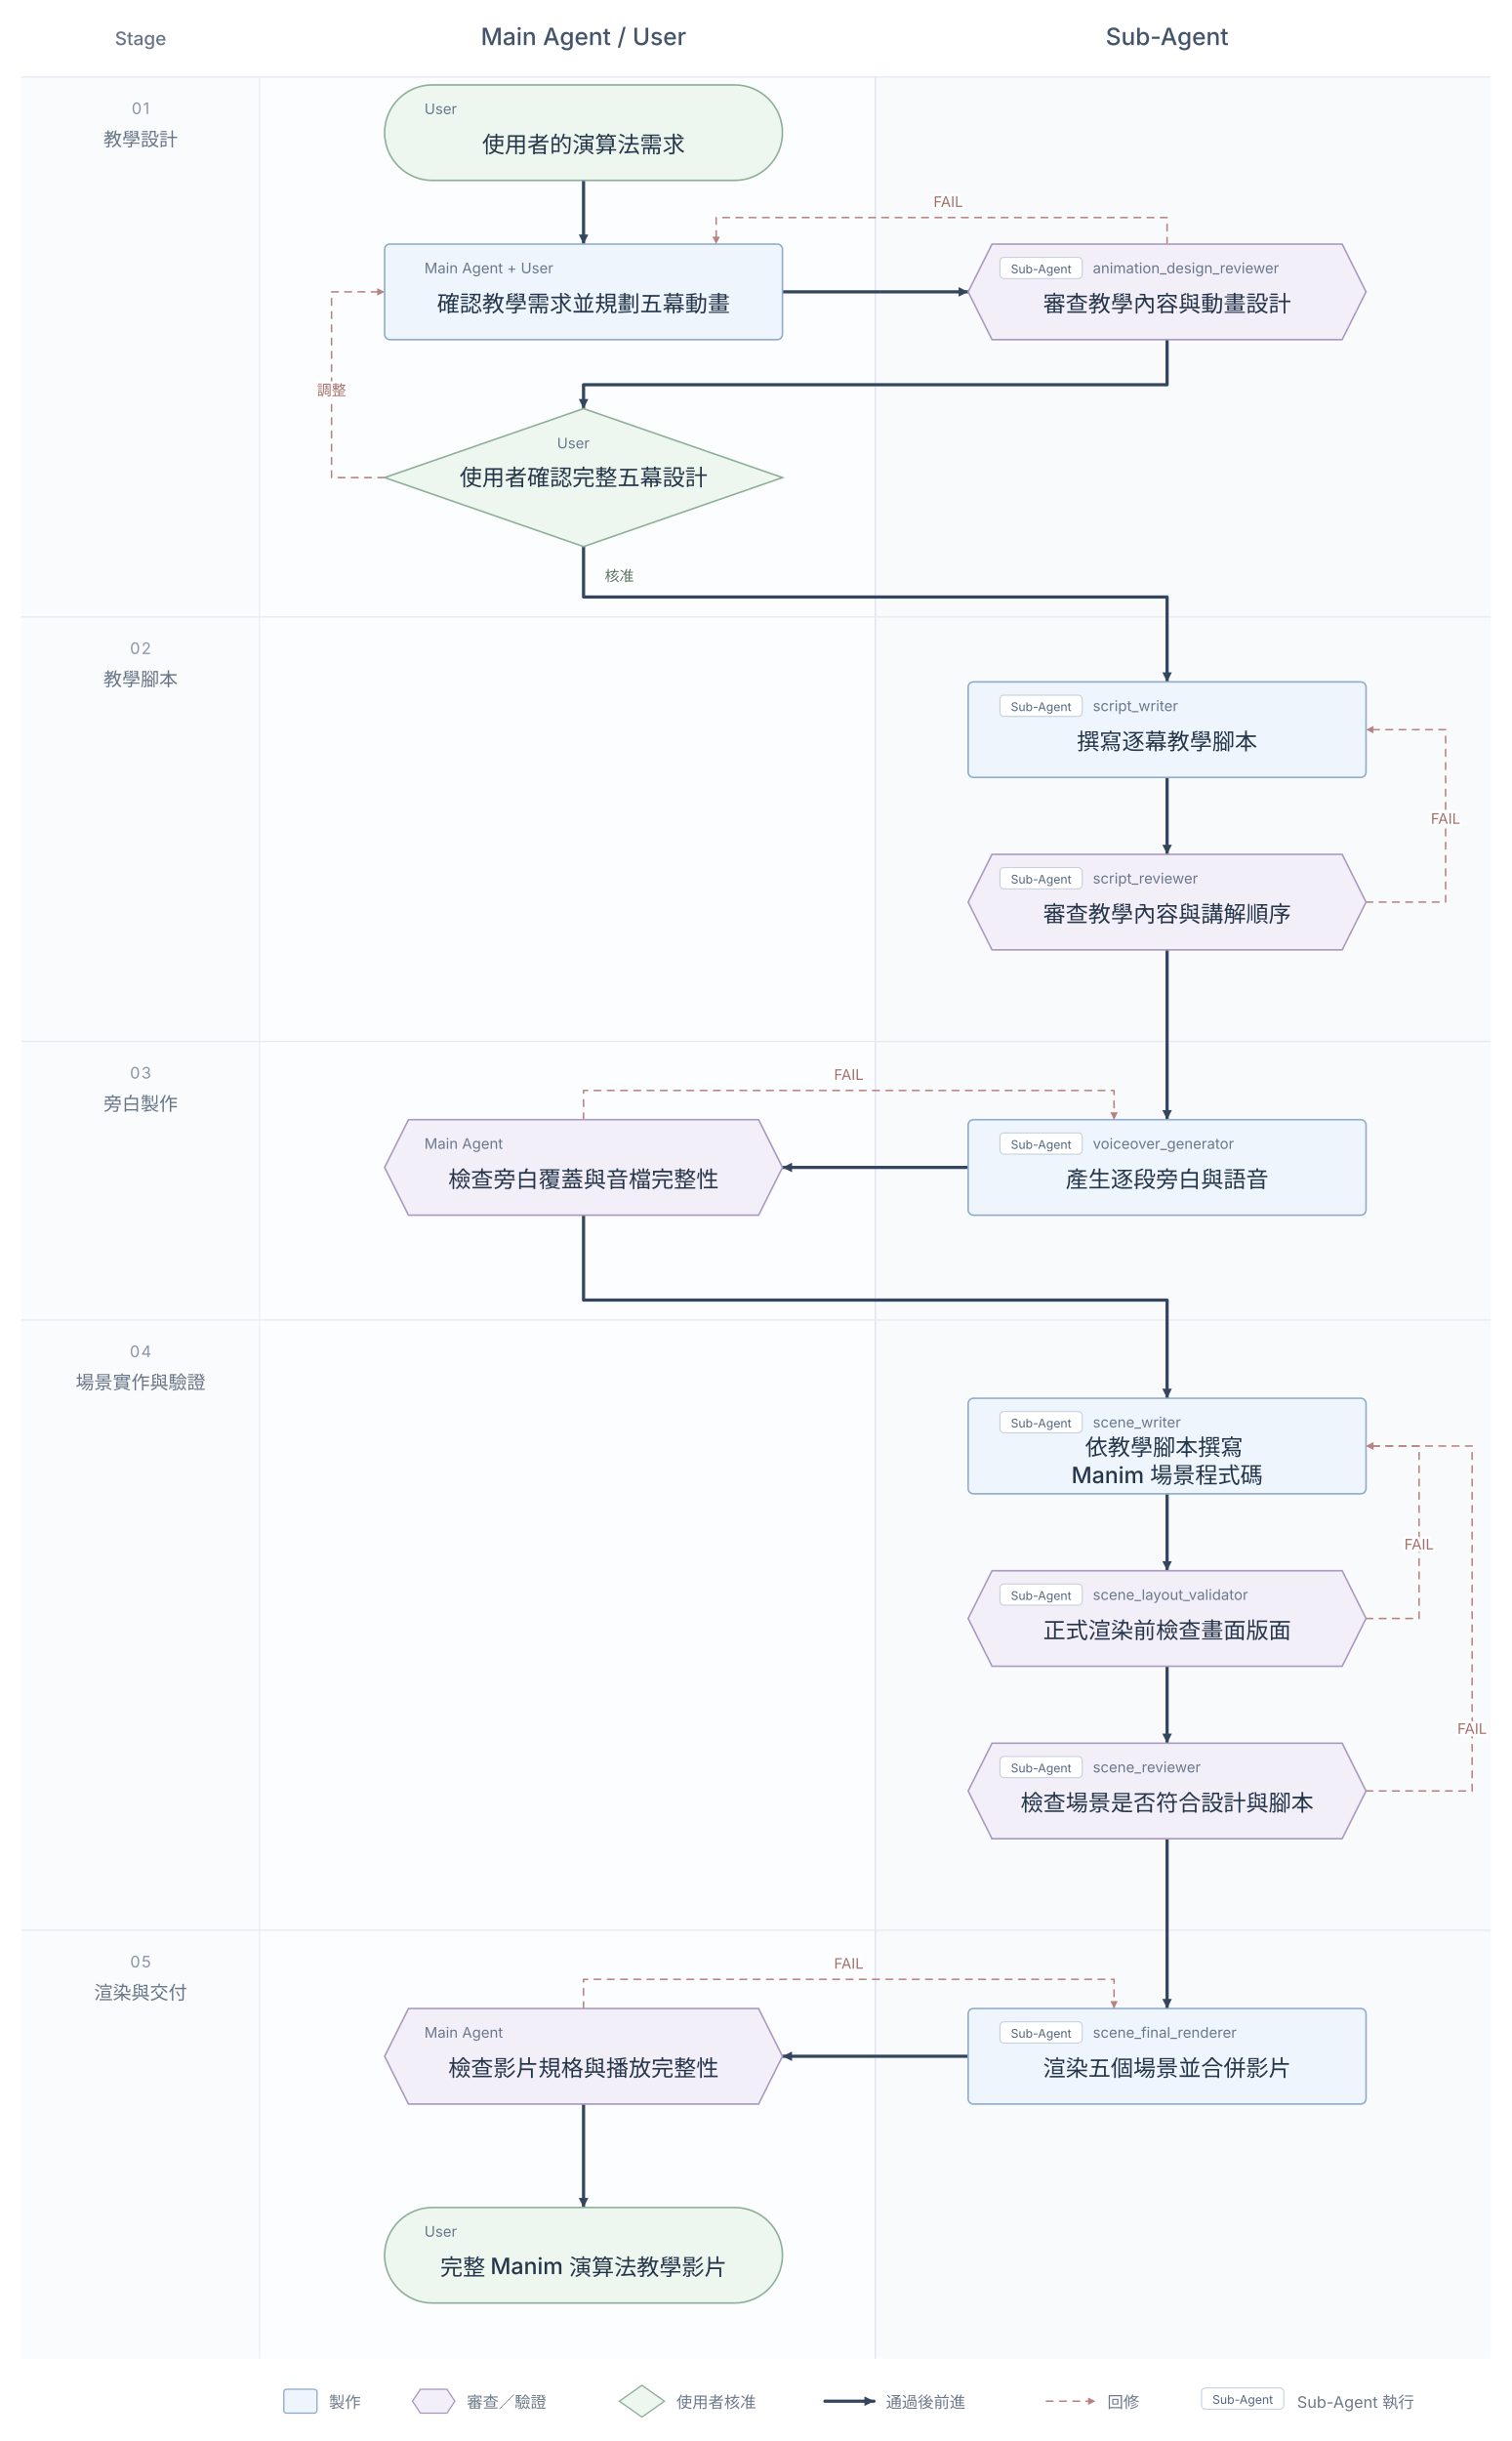
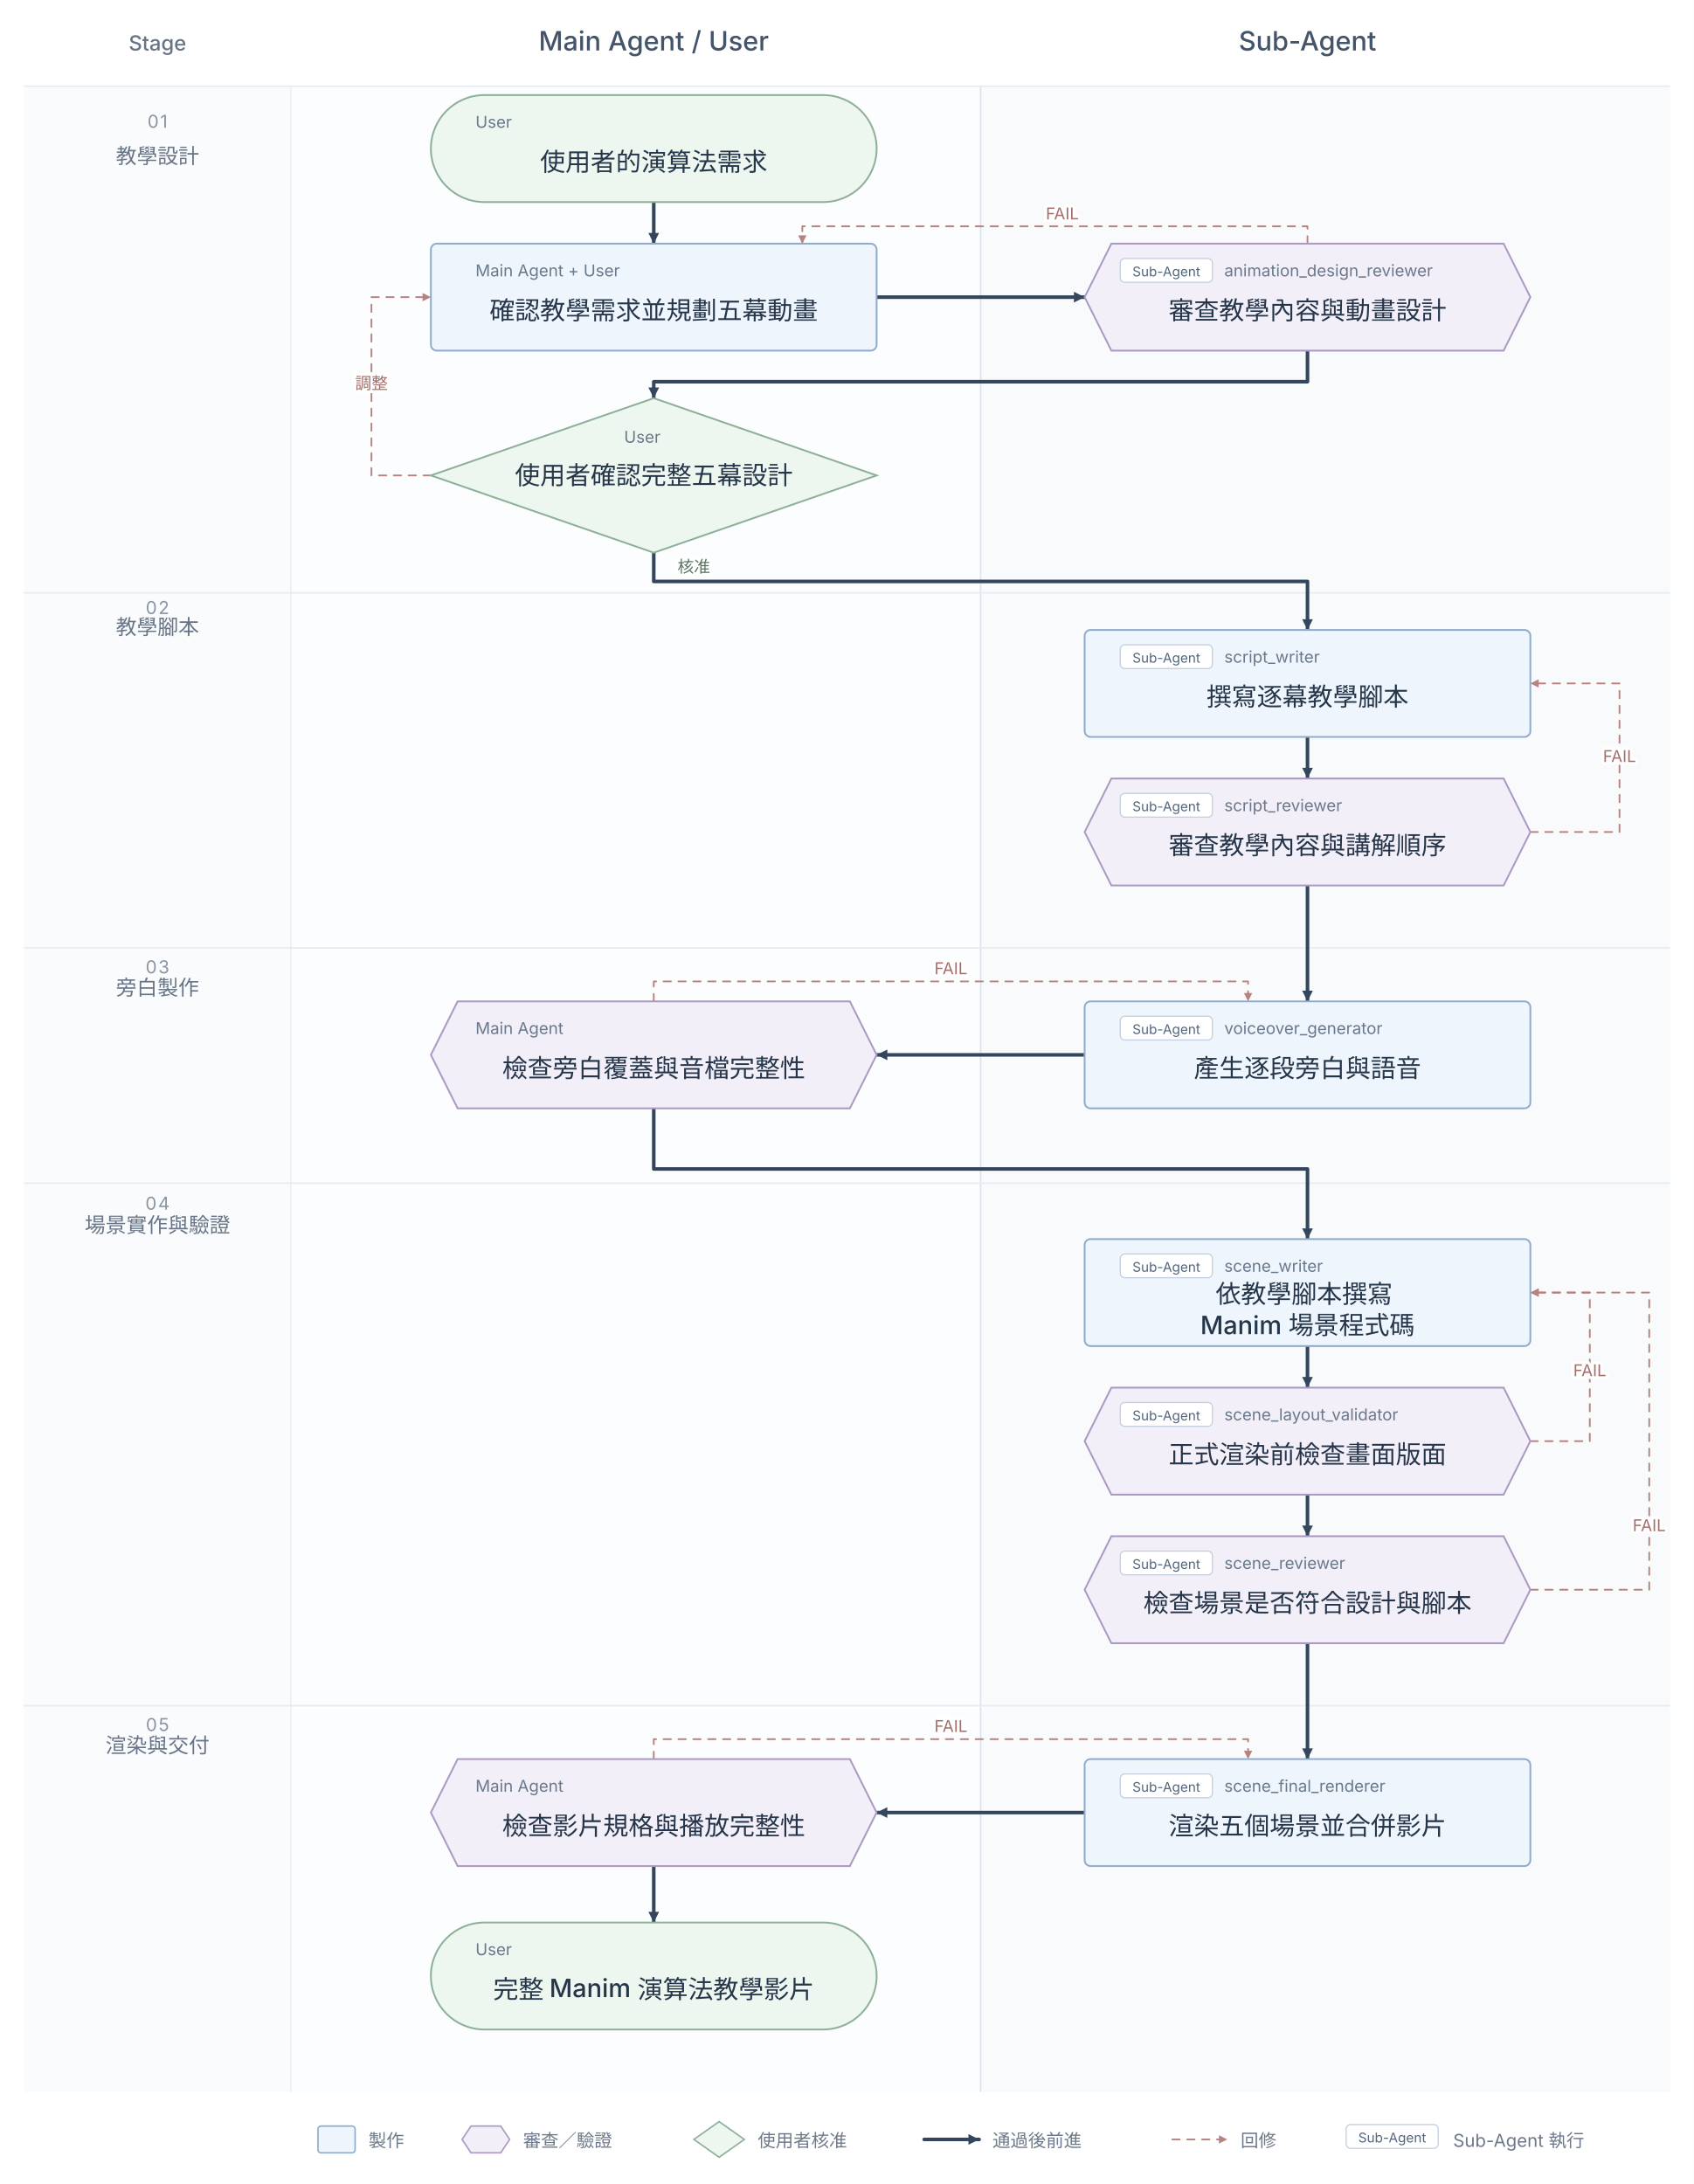
- <svg xmlns="http://www.w3.org/2000/svg" width="1140" height="1840" viewBox="0 0 1140 1840" role="img" aria-labelledby="workflow-title workflow-description">
+ <svg xmlns="http://www.w3.org/2000/svg" width="1140" height="1470" viewBox="0 0 1140 1470" role="img" aria-labelledby="workflow-title workflow-description">
  <defs>
    <marker id="success-arrow" viewBox="0 0 10 10" refX="9" refY="5" markerWidth="9" markerHeight="9" orient="auto" markerUnits="userSpaceOnUse">
      <path d="M1 1 L9 5 L1 9Z" fill="#34465d" />
    </marker>
    <marker id="failure-arrow" viewBox="0 0 10 10" refX="9" refY="5" markerWidth="7" markerHeight="7" orient="auto" markerUnits="userSpaceOnUse">
      <path d="M1 1 L9 5 L1 9Z" fill="#b78380" />
    </marker>
  </defs>
  <style>
 text { font-family:-apple-system,BlinkMacSystemFont,"Segoe UI","Noto Sans TC",sans-serif; fill:#26364a; }
 .node-title { font-size:17px; font-weight:500; }
 .node-shape { stroke-width:1.2; }
 .production .node-shape { fill:#eef5fd; stroke:#91accb; }
 .review .node-shape { fill:#f3eff9; stroke:#ab99c1; }
 .approval .node-shape,.terminal .node-shape { fill:#edf6ef; stroke:#8eaf98; }
 .owner-label { font-size:11px; fill:#69788b; }
 .agent-badge rect { fill:#ffffff; stroke:#c5cfdd; stroke-width:.8; }
 .badge-title { font-size:9px; fill:#53667e; }
 .lane-title { font-size:18px; font-weight:500; fill:#44556b; }
 .stage-title { font-size:14px; font-weight:500; fill:#687587; }
 .stage-number { font-size:12px; fill:#8a95a4; letter-spacing:1px; }
 .stage-rule { stroke:#e6ebf1; stroke-width:1; }
 .edge { fill:none; stroke-linejoin:round; stroke-linecap:round; }
 .success { stroke:#34465d; stroke-width:2.4; }
 .failure { stroke:#b78380; stroke-width:1.15; stroke-dasharray:5 5; }
 .edge-label { font-size:11px; fill:#58735f; paint-order:stroke; stroke:#ffffff; stroke-width:4px; stroke-linejoin:round; }
 .failure-label { fill:#a46f6b; }
 .legend-label { font-size:12px; fill:#6d798a; }
</style>
-   <rect id="canvas" width="1140" height="1840" fill="#ffffff" />
+   <rect id="canvas" width="1140" height="1470" fill="#ffffff" />
  <g id="stage-index-column">
-     <rect x="16" y="58" width="180" height="1720" fill="#fafbfd" />
+     <rect x="16" y="58" width="180" height="1350" fill="#fafbfd" />
    <text x="106" y="34" class="stage-title" text-anchor="middle">Stage</text>
-     <path d="M196 58 V1778" fill="none" stroke="#dce3ec" stroke-width="1" />
+     <path d="M196 58 V1408" fill="none" stroke="#dce3ec" stroke-width="1" />
  </g>
  <g id="workflow-content" transform="translate(180 0)">
    <g id="ownership-lanes">
      <g id="main-user-area">
-         <rect x="16" y="58" width="464" height="1720" fill="#fcfdfe" />
+         <rect x="16" y="58" width="464" height="1350" fill="#fcfdfe" />
        <text x="260" y="34" class="lane-title" text-anchor="middle">Main Agent / User</text>
      </g>
      <g id="sub-agent-area">
-         <rect x="480" y="58" width="464" height="1720" fill="#f8fafc" />
+         <rect x="480" y="58" width="464" height="1350" fill="#f8fafc" />
        <text x="700" y="34" class="lane-title" text-anchor="middle">Sub-Agent</text>
      </g>
-       <path d="M480 58 V1778" fill="none" stroke="#dce3ec" stroke-width="1" />
+       <path d="M480 58 V1408" fill="none" stroke="#dce3ec" stroke-width="1" />
    </g>
    <g id="stages">
      <g id="stage-01">
-         <path class="stage-rule" d="M-164 58 H944" />
+         <path class="stage-rule" d="M -164 58 H 944" />
        <text x="-74" y="86" class="stage-number" text-anchor="middle">01</text>
        <text x="-74" y="110" class="stage-title" text-anchor="middle">教學設計</text>
      </g>
      <g id="stage-02">
-         <path class="stage-rule" d="M-164 465 H944" />
-         <text x="-74" y="493" class="stage-number" text-anchor="middle">02</text>
-         <text x="-74" y="517" class="stage-title" text-anchor="middle">教學腳本</text>
+         <path class="stage-rule" d="M -164 399.02 H 944" />
+         <text x="-74" y="413.29" class="stage-number" text-anchor="middle">02</text>
+         <text x="-74" y="427" class="stage-title" text-anchor="middle">教學腳本</text>
      </g>
      <g id="stage-03">
-         <path class="stage-rule" d="M-164 785 H944" />
-         <text x="-74" y="813" class="stage-number" text-anchor="middle">03</text>
-         <text x="-74" y="837" class="stage-title" text-anchor="middle">旁白製作</text>
+         <path class="stage-rule" d="M -164 638.05 H 944" />
+         <text x="-74" y="655.11" class="stage-number" text-anchor="middle">03</text>
+         <text x="-74" y="669.73" class="stage-title" text-anchor="middle">旁白製作</text>
      </g>
      <g id="stage-04">
-         <path class="stage-rule" d="M-164 995 H944" />
-         <text x="-74" y="1023" class="stage-number" text-anchor="middle">04</text>
-         <text x="-74" y="1047" class="stage-title" text-anchor="middle">場景實作與驗證</text>
+         <path class="stage-rule" d="M -164 796.38 H 944" />
+         <text x="-74" y="814.23" class="stage-number" text-anchor="middle">04</text>
+         <text x="-74" y="829.54" class="stage-title" text-anchor="middle">場景實作與驗證</text>
      </g>
      <g id="stage-05">
-         <path class="stage-rule" d="M-164 1455 H944" />
-         <text x="-74" y="1483" class="stage-number" text-anchor="middle">05</text>
-         <text x="-74" y="1507" class="stage-title" text-anchor="middle">渲染與交付</text>
+         <path class="stage-rule" d="M -164 1148.05 H 944" />
+         <text x="-74" y="1165.11" class="stage-number" text-anchor="middle">05</text>
+         <text x="-74" y="1179.73" class="stage-title" text-anchor="middle">渲染與交付</text>
      </g>
    </g>
    <g id="feedback-loops">
-       <path id="review-design-fail" data-from="design-review" data-to="animation-design" class="edge failure" d="M700 184 V164 H360 V184" marker-end="url(#failure-arrow)" />
-       <text x="535" y="156" class="edge-label failure-label" text-anchor="middle">FAIL</text>
-       <path id="user-design-revise" data-from="design-approval" data-to="animation-design" class="edge failure" d="M110 360 H70 V220 H110" marker-end="url(#failure-arrow)" />
-       <text x="70" y="298" class="edge-label failure-label" text-anchor="middle">調整</text>
-       <path id="script-fail" data-from="script-reviewer" data-to="script-writer" class="edge failure" d="M850 680 H910 V550 H850" marker-end="url(#failure-arrow)" />
-       <text x="910" y="621" class="edge-label failure-label" text-anchor="middle">FAIL</text>
-       <path id="voice-fail" data-from="audio-gate" data-to="voice-generator" class="edge failure" d="M260 844 V822 H660 V844" marker-end="url(#failure-arrow)" />
-       <text x="460" y="814" class="edge-label failure-label" text-anchor="middle">FAIL</text>
-       <path id="layout-fail" data-from="layout-validator" data-to="scene-writer" class="edge failure" d="M850 1220 H890 V1090 H850" marker-end="url(#failure-arrow)" />
-       <text x="890" y="1168" class="edge-label failure-label" text-anchor="middle">FAIL</text>
-       <path id="contract-fail" data-from="scene-reviewer" data-to="scene-writer" class="edge failure" d="M850 1350 H930 V1090 H850" marker-end="url(#failure-arrow)" />
-       <text x="930" y="1307" class="edge-label failure-label" text-anchor="middle">FAIL</text>
-       <path id="delivery-fail" data-from="delivery-gate" data-to="final-renderer" class="edge failure" d="M260 1514 V1492 H660 V1514" marker-end="url(#failure-arrow)" />
-       <text x="460" y="1484" class="edge-label failure-label" text-anchor="middle">FAIL</text>
+       <path id="review-design-fail" data-from="design-review" data-to="animation-design" class="edge failure" d="M 700 164 V 152.33 H 360 V 164" marker-end="url(#failure-arrow)" />
+       <text x="535" y="147.67" class="edge-label failure-label" text-anchor="middle">FAIL</text>
+       <path id="user-design-revise" data-from="design-approval" data-to="animation-design" class="edge failure" d="M 110 320 H 70 V 200 H 110" marker-end="url(#failure-arrow)" />
+       <text x="70" y="261.85" class="edge-label failure-label" text-anchor="middle">調整</text>
+       <path id="script-fail" data-from="script-reviewer" data-to="script-writer" class="edge failure" d="M 850 560 H 910 V 460 H 850" marker-end="url(#failure-arrow)" />
+       <text x="910" y="512.9" class="edge-label failure-label" text-anchor="middle">FAIL</text>
+       <path id="voice-fail" data-from="audio-gate" data-to="voice-generator" class="edge failure" d="M 260 674 V 660.59 H 660 V 674" marker-end="url(#failure-arrow)" />
+       <text x="460" y="655.72" class="edge-label failure-label" text-anchor="middle">FAIL</text>
+       <path id="layout-fail" data-from="layout-validator" data-to="scene-writer" class="edge failure" d="M 850 970 H 890 V 870 H 850" marker-end="url(#failure-arrow)" />
+       <text x="890" y="926.28" class="edge-label failure-label" text-anchor="middle">FAIL</text>
+       <path id="contract-fail" data-from="scene-reviewer" data-to="scene-writer" class="edge failure" d="M 850 1070 H 930 V 870 H 850" marker-end="url(#failure-arrow)" />
+       <text x="930" y="1030.62" class="edge-label failure-label" text-anchor="middle">FAIL</text>
+       <path id="delivery-fail" data-from="delivery-gate" data-to="final-renderer" class="edge failure" d="M 260 1184 V 1170.59 H 660 V 1184" marker-end="url(#failure-arrow)" />
+       <text x="460" y="1165.72" class="edge-label failure-label" text-anchor="middle">FAIL</text>
    </g>
    <g id="success-flow">
-       <path id="request-design" data-from="request" data-to="animation-design" class="edge success" d="M260 136 V184" marker-end="url(#success-arrow)" />
-       <path id="design-to-review" data-from="animation-design" data-to="design-review" class="edge success" d="M410 220 H550" marker-end="url(#success-arrow)" />
-       <path id="review-user-pass" data-from="design-review" data-to="design-approval" class="edge success" d="M700 256 V290 H260 V308" marker-end="url(#success-arrow)" />
-       <path id="approved-script" data-from="design-approval" data-to="script-writer" class="edge success" d="M260 412 V450 H700 V514" marker-end="url(#success-arrow)" />
-       <text x="287" y="438" class="edge-label" text-anchor="middle">核准</text>
-       <path id="script-review" data-from="script-writer" data-to="script-reviewer" class="edge success" d="M700 586 V644" marker-end="url(#success-arrow)" />
-       <path id="script-pass" data-from="script-reviewer" data-to="voice-generator" class="edge success" d="M700 716 V844" marker-end="url(#success-arrow)" />
-       <path id="voice-check" data-from="voice-generator" data-to="audio-gate" class="edge success" d="M550 880 H410" marker-end="url(#success-arrow)" />
-       <path id="voice-pass" data-from="audio-gate" data-to="scene-writer" class="edge success" d="M260 916 V980 H700 V1054" marker-end="url(#success-arrow)" />
-       <path id="writer-layout" data-from="scene-writer" data-to="layout-validator" class="edge success" d="M700 1126 V1184" marker-end="url(#success-arrow)" />
-       <path id="layout-review" data-from="layout-validator" data-to="scene-reviewer" class="edge success" d="M700 1256 V1314" marker-end="url(#success-arrow)" />
-       <path id="contract-pass" data-from="scene-reviewer" data-to="final-renderer" class="edge success" d="M700 1386 V1514" marker-end="url(#success-arrow)" />
-       <path id="render-delivery" data-from="final-renderer" data-to="delivery-gate" class="edge success" d="M550 1550 H410" marker-end="url(#success-arrow)" />
-       <path id="delivery-pass" data-from="delivery-gate" data-to="final-video" class="edge success" d="M260 1586 V1664" marker-end="url(#success-arrow)" />
+       <path id="request-design" data-from="request" data-to="animation-design" class="edge success" d="M 260 136 V 164" marker-end="url(#success-arrow)" />
+       <path id="design-to-review" data-from="animation-design" data-to="design-review" class="edge success" d="M 410 200 H 550" marker-end="url(#success-arrow)" />
+       <path id="review-user-pass" data-from="design-review" data-to="design-approval" class="edge success" d="M 700 236 V 256.92 H 260 V 268" marker-end="url(#success-arrow)" />
+       <path id="approved-script" data-from="design-approval" data-to="script-writer" class="edge success" d="M 260 372 V 391.37 H 700 V 424" marker-end="url(#success-arrow)" />
+       <text x="287" y="385.25" class="edge-label" text-anchor="middle">核准</text>
+       <path id="script-review" data-from="script-writer" data-to="script-reviewer" class="edge success" d="M 700 496 V 524" marker-end="url(#success-arrow)" />
+       <path id="script-pass" data-from="script-reviewer" data-to="voice-generator" class="edge success" d="M 700 596 V 674" marker-end="url(#success-arrow)" />
+       <path id="voice-check" data-from="voice-generator" data-to="audio-gate" class="edge success" d="M 550 710 H 410" marker-end="url(#success-arrow)" />
+       <path id="voice-pass" data-from="audio-gate" data-to="scene-writer" class="edge success" d="M 260 746 V 786.81 H 700 V 834" marker-end="url(#success-arrow)" />
+       <path id="writer-layout" data-from="scene-writer" data-to="layout-validator" class="edge success" d="M 700 906 V 934" marker-end="url(#success-arrow)" />
+       <path id="layout-review" data-from="layout-validator" data-to="scene-reviewer" class="edge success" d="M 700 1006 V 1034" marker-end="url(#success-arrow)" />
+       <path id="contract-pass" data-from="scene-reviewer" data-to="final-renderer" class="edge success" d="M 700 1106 V 1184" marker-end="url(#success-arrow)" />
+       <path id="render-delivery" data-from="final-renderer" data-to="delivery-gate" class="edge success" d="M 550 1220 H 410" marker-end="url(#success-arrow)" />
+       <path id="delivery-pass" data-from="delivery-gate" data-to="final-video" class="edge success" d="M 260 1256 V 1294" marker-end="url(#success-arrow)" />
    </g>
    <g id="nodes">
      <g id="request" class="node terminal" data-owner="main-user" data-cx="260" data-cy="100">
        <rect class="node-shape" x="110" y="64" width="300" height="72" rx="36" />
        <text x="140" y="86" class="owner-label" text-anchor="start">User</text>
        <text x="260" y="115" class="node-title" text-anchor="middle">使用者的演算法需求</text>
      </g>
-       <g id="animation-design" class="node production" data-owner="main-user" data-cx="260" data-cy="220">
-         <rect class="node-shape" x="110" y="184" width="300" height="72" rx="4" />
-         <text x="140" y="206" class="owner-label" text-anchor="start">Main Agent + User</text>
-         <text x="260" y="235" class="node-title" text-anchor="middle">確認教學需求並規劃五幕動畫</text>
-       </g>
-       <g id="design-review" class="node review" data-owner="sub-agent" data-cx="700" data-cy="220">
-         <path class="node-shape" d="M568 184 H832 L850 220 L832 256 H568 L550 220 Z" />
-         <g class="agent-badge">
-           <rect x="574" y="194" width="62" height="16" rx="3" />
-           <text x="605" y="206" class="badge-title" text-anchor="middle">Sub-Agent</text>
-           <text x="644" y="206" class="owner-label" text-anchor="start">animation_design_reviewer</text>
-         </g>
-         <text x="700" y="235" class="node-title" text-anchor="middle">審查教學內容與動畫設計</text>
-       </g>
-       <g id="design-approval" class="node approval" data-owner="main-user" data-cx="260" data-cy="360">
-         <path class="node-shape" d="M260 308 L410 360 L260 412 L110 360 Z" />
-         <text x="240" y="338" class="owner-label" text-anchor="start">User</text>
-         <text x="260" y="366" class="node-title" text-anchor="middle">使用者確認完整五幕設計</text>
-       </g>
-       <g id="script-writer" class="node production" data-owner="sub-agent" data-cx="700" data-cy="550">
-         <rect class="node-shape" x="550" y="514" width="300" height="72" rx="4" />
-         <g class="agent-badge">
-           <rect x="574" y="524" width="62" height="16" rx="3" />
-           <text x="605" y="536" class="badge-title" text-anchor="middle">Sub-Agent</text>
-           <text x="644" y="536" class="owner-label" text-anchor="start">script_writer</text>
-         </g>
-         <text x="700" y="565" class="node-title" text-anchor="middle">撰寫逐幕教學腳本</text>
-       </g>
-       <g id="script-reviewer" class="node review" data-owner="sub-agent" data-cx="700" data-cy="680">
-         <path class="node-shape" d="M568 644 H832 L850 680 L832 716 H568 L550 680 Z" />
-         <g class="agent-badge">
-           <rect x="574" y="654" width="62" height="16" rx="3" />
-           <text x="605" y="666" class="badge-title" text-anchor="middle">Sub-Agent</text>
-           <text x="644" y="666" class="owner-label" text-anchor="start">script_reviewer</text>
-         </g>
-         <text x="700" y="695" class="node-title" text-anchor="middle">審查教學內容與講解順序</text>
-       </g>
-       <g id="voice-generator" class="node production" data-owner="sub-agent" data-cx="700" data-cy="880">
-         <rect class="node-shape" x="550" y="844" width="300" height="72" rx="4" />
-         <g class="agent-badge">
-           <rect x="574" y="854" width="62" height="16" rx="3" />
-           <text x="605" y="866" class="badge-title" text-anchor="middle">Sub-Agent</text>
-           <text x="644" y="866" class="owner-label" text-anchor="start">voiceover_generator</text>
-         </g>
-         <text x="700" y="895" class="node-title" text-anchor="middle">產生逐段旁白與語音</text>
-       </g>
-       <g id="audio-gate" class="node review" data-owner="main-user" data-cx="260" data-cy="880">
-         <path class="node-shape" d="M128 844 H392 L410 880 L392 916 H128 L110 880 Z" />
-         <text x="140" y="866" class="owner-label" text-anchor="start">Main Agent</text>
-         <text x="260" y="895" class="node-title" text-anchor="middle">檢查旁白覆蓋與音檔完整性</text>
-       </g>
-       <g id="scene-writer" class="node production" data-owner="sub-agent" data-cx="700" data-cy="1090">
-         <rect class="node-shape" x="550" y="1054" width="300" height="72" rx="4" />
-         <g class="agent-badge">
-           <rect x="574" y="1064" width="62" height="16" rx="3" />
-           <text x="605" y="1076" class="badge-title" text-anchor="middle">Sub-Agent</text>
-           <text x="644" y="1076" class="owner-label" text-anchor="start">scene_writer</text>
-         </g>
-         <text x="700" y="1097" class="node-title" text-anchor="middle">
-           <tspan x="700" y="1097">依教學腳本撰寫 </tspan>
-           <tspan x="700" y="1118">Manim 場景程式碼</tspan>
+       <g id="animation-design" class="node production" data-owner="main-user" data-cx="260" data-cy="200">
+         <rect class="node-shape" x="110" y="164" width="300" height="72" rx="4" />
+         <text x="140" y="186" class="owner-label" text-anchor="start">Main Agent + User</text>
+         <text x="260" y="215" class="node-title" text-anchor="middle">確認教學需求並規劃五幕動畫</text>
+       </g>
+       <g id="design-review" class="node review" data-owner="sub-agent" data-cx="700" data-cy="200">
+         <path class="node-shape" d="M 568 164 H 832 L 850 200 L 832 236 H 568 L 550 200 Z" />
+         <g class="agent-badge">
+           <rect x="574" y="174" width="62" height="16" rx="3" />
+           <text x="605" y="186" class="badge-title" text-anchor="middle">Sub-Agent</text>
+           <text x="644" y="186" class="owner-label" text-anchor="start">animation_design_reviewer</text>
+         </g>
+         <text x="700" y="215" class="node-title" text-anchor="middle">審查教學內容與動畫設計</text>
+       </g>
+       <g id="design-approval" class="node approval" data-owner="main-user" data-cx="260" data-cy="320">
+         <path class="node-shape" d="M 260 268 L 410 320 L 260 372 L 110 320 Z" />
+         <text x="240" y="298" class="owner-label" text-anchor="start">User</text>
+         <text x="260" y="326" class="node-title" text-anchor="middle">使用者確認完整五幕設計</text>
+       </g>
+       <g id="script-writer" class="node production" data-owner="sub-agent" data-cx="700" data-cy="460">
+         <rect class="node-shape" x="550" y="424" width="300" height="72" rx="4" />
+         <g class="agent-badge">
+           <rect x="574" y="434" width="62" height="16" rx="3" />
+           <text x="605" y="446" class="badge-title" text-anchor="middle">Sub-Agent</text>
+           <text x="644" y="446" class="owner-label" text-anchor="start">script_writer</text>
+         </g>
+         <text x="700" y="475" class="node-title" text-anchor="middle">撰寫逐幕教學腳本</text>
+       </g>
+       <g id="script-reviewer" class="node review" data-owner="sub-agent" data-cx="700" data-cy="560">
+         <path class="node-shape" d="M 568 524 H 832 L 850 560 L 832 596 H 568 L 550 560 Z" />
+         <g class="agent-badge">
+           <rect x="574" y="534" width="62" height="16" rx="3" />
+           <text x="605" y="546" class="badge-title" text-anchor="middle">Sub-Agent</text>
+           <text x="644" y="546" class="owner-label" text-anchor="start">script_reviewer</text>
+         </g>
+         <text x="700" y="575" class="node-title" text-anchor="middle">審查教學內容與講解順序</text>
+       </g>
+       <g id="voice-generator" class="node production" data-owner="sub-agent" data-cx="700" data-cy="710">
+         <rect class="node-shape" x="550" y="674" width="300" height="72" rx="4" />
+         <g class="agent-badge">
+           <rect x="574" y="684" width="62" height="16" rx="3" />
+           <text x="605" y="696" class="badge-title" text-anchor="middle">Sub-Agent</text>
+           <text x="644" y="696" class="owner-label" text-anchor="start">voiceover_generator</text>
+         </g>
+         <text x="700" y="725" class="node-title" text-anchor="middle">產生逐段旁白與語音</text>
+       </g>
+       <g id="audio-gate" class="node review" data-owner="main-user" data-cx="260" data-cy="710">
+         <path class="node-shape" d="M 128 674 H 392 L 410 710 L 392 746 H 128 L 110 710 Z" />
+         <text x="140" y="696" class="owner-label" text-anchor="start">Main Agent</text>
+         <text x="260" y="725" class="node-title" text-anchor="middle">檢查旁白覆蓋與音檔完整性</text>
+       </g>
+       <g id="scene-writer" class="node production" data-owner="sub-agent" data-cx="700" data-cy="870">
+         <rect class="node-shape" x="550" y="834" width="300" height="72" rx="4" />
+         <g class="agent-badge">
+           <rect x="574" y="844" width="62" height="16" rx="3" />
+           <text x="605" y="856" class="badge-title" text-anchor="middle">Sub-Agent</text>
+           <text x="644" y="856" class="owner-label" text-anchor="start">scene_writer</text>
+         </g>
+         <text x="700" y="877" class="node-title" text-anchor="middle">
+           <tspan x="700" y="877">依教學腳本撰寫 </tspan>
+           <tspan x="700" y="898">Manim 場景程式碼</tspan>
        </text>
      </g>
-       <g id="layout-validator" class="node review" data-owner="sub-agent" data-cx="700" data-cy="1220">
-         <path class="node-shape" d="M568 1184 H832 L850 1220 L832 1256 H568 L550 1220 Z" />
+       <g id="layout-validator" class="node review" data-owner="sub-agent" data-cx="700" data-cy="970">
+         <path class="node-shape" d="M 568 934 H 832 L 850 970 L 832 1006 H 568 L 550 970 Z" />
+         <g class="agent-badge">
+           <rect x="574" y="944" width="62" height="16" rx="3" />
+           <text x="605" y="956" class="badge-title" text-anchor="middle">Sub-Agent</text>
+           <text x="644" y="956" class="owner-label" text-anchor="start">scene_layout_validator</text>
+         </g>
+         <text x="700" y="985" class="node-title" text-anchor="middle">正式渲染前檢查畫面版面</text>
+       </g>
+       <g id="scene-reviewer" class="node review" data-owner="sub-agent" data-cx="700" data-cy="1070">
+         <path class="node-shape" d="M 568 1034 H 832 L 850 1070 L 832 1106 H 568 L 550 1070 Z" />
+         <g class="agent-badge">
+           <rect x="574" y="1044" width="62" height="16" rx="3" />
+           <text x="605" y="1056" class="badge-title" text-anchor="middle">Sub-Agent</text>
+           <text x="644" y="1056" class="owner-label" text-anchor="start">scene_reviewer</text>
+         </g>
+         <text x="700" y="1085" class="node-title" text-anchor="middle">檢查場景是否符合設計與腳本</text>
+       </g>
+       <g id="final-renderer" class="node production" data-owner="sub-agent" data-cx="700" data-cy="1220">
+         <rect class="node-shape" x="550" y="1184" width="300" height="72" rx="4" />
        <g class="agent-badge">
          <rect x="574" y="1194" width="62" height="16" rx="3" />
          <text x="605" y="1206" class="badge-title" text-anchor="middle">Sub-Agent</text>
-           <text x="644" y="1206" class="owner-label" text-anchor="start">scene_layout_validator</text>
-         </g>
-         <text x="700" y="1235" class="node-title" text-anchor="middle">正式渲染前檢查畫面版面</text>
-       </g>
-       <g id="scene-reviewer" class="node review" data-owner="sub-agent" data-cx="700" data-cy="1350">
-         <path class="node-shape" d="M568 1314 H832 L850 1350 L832 1386 H568 L550 1350 Z" />
-         <g class="agent-badge">
-           <rect x="574" y="1324" width="62" height="16" rx="3" />
-           <text x="605" y="1336" class="badge-title" text-anchor="middle">Sub-Agent</text>
-           <text x="644" y="1336" class="owner-label" text-anchor="start">scene_reviewer</text>
-         </g>
-         <text x="700" y="1365" class="node-title" text-anchor="middle">檢查場景是否符合設計與腳本</text>
-       </g>
-       <g id="final-renderer" class="node production" data-owner="sub-agent" data-cx="700" data-cy="1550">
-         <rect class="node-shape" x="550" y="1514" width="300" height="72" rx="4" />
-         <g class="agent-badge">
-           <rect x="574" y="1524" width="62" height="16" rx="3" />
-           <text x="605" y="1536" class="badge-title" text-anchor="middle">Sub-Agent</text>
-           <text x="644" y="1536" class="owner-label" text-anchor="start">scene_final_renderer</text>
-         </g>
-         <text x="700" y="1565" class="node-title" text-anchor="middle">渲染五個場景並合併影片</text>
-       </g>
-       <g id="delivery-gate" class="node review" data-owner="main-user" data-cx="260" data-cy="1550">
-         <path class="node-shape" d="M128 1514 H392 L410 1550 L392 1586 H128 L110 1550 Z" />
-         <text x="140" y="1536" class="owner-label" text-anchor="start">Main Agent</text>
-         <text x="260" y="1565" class="node-title" text-anchor="middle">檢查影片規格與播放完整性</text>
-       </g>
-       <g id="final-video" class="node terminal" data-owner="main-user" data-cx="260" data-cy="1700">
-         <rect class="node-shape" x="110" y="1664" width="300" height="72" rx="36" />
-         <text x="140" y="1686" class="owner-label" text-anchor="start">User</text>
-         <text x="260" y="1715" class="node-title" text-anchor="middle">完整 Manim 演算法教學影片</text>
-       </g>
-     </g>
-     <g id="legend" transform="translate(34 1811)">
+           <text x="644" y="1206" class="owner-label" text-anchor="start">scene_final_renderer</text>
+         </g>
+         <text x="700" y="1235" class="node-title" text-anchor="middle">渲染五個場景並合併影片</text>
+       </g>
+       <g id="delivery-gate" class="node review" data-owner="main-user" data-cx="260" data-cy="1220">
+         <path class="node-shape" d="M 128 1184 H 392 L 410 1220 L 392 1256 H 128 L 110 1220 Z" />
+         <text x="140" y="1206" class="owner-label" text-anchor="start">Main Agent</text>
+         <text x="260" y="1235" class="node-title" text-anchor="middle">檢查影片規格與播放完整性</text>
+       </g>
+       <g id="final-video" class="node terminal" data-owner="main-user" data-cx="260" data-cy="1330">
+         <rect class="node-shape" x="110" y="1294" width="300" height="72" rx="36" />
+         <text x="140" y="1316" class="owner-label" text-anchor="start">User</text>
+         <text x="260" y="1345" class="node-title" text-anchor="middle">完整 Manim 演算法教學影片</text>
+       </g>
+     </g>
+     <g id="legend" transform="translate(34 1441)">
      <rect x="0" y="-10" width="25" height="18" rx="2" fill="#eef5fd" stroke="#91accb" />
      <text x="34" y="4" class="legend-label">製作</text>
      <path d="M103 -10 H123 L129 -1 L123 8 H103 L97 -1Z" fill="#f3eff9" stroke="#ab99c1" />
      <text x="138" y="4" class="legend-label">審查／驗證</text>
      <path d="M270 -13 L287 -1 L270 11 L253 -1Z" fill="#edf6ef" stroke="#8eaf98" />
      <text x="296" y="4" class="legend-label">使用者核准</text>
      <path d="M408 -1 H445" class="edge success" marker-end="url(#success-arrow)" />
      <text x="454" y="4" class="legend-label">通過後前進</text>
      <path d="M575 -1 H612" class="edge failure" marker-end="url(#failure-arrow)" />
      <text x="621" y="4" class="legend-label">回修</text>
      <g class="agent-badge">
        <rect x="692" y="-11" width="62" height="16" rx="3" />
        <text x="723" y="1" class="badge-title" text-anchor="middle">Sub-Agent</text>
      </g>
      <text x="764" y="4" class="legend-label">Sub-Agent 執行</text>
    </g>
  </g>
</svg>
